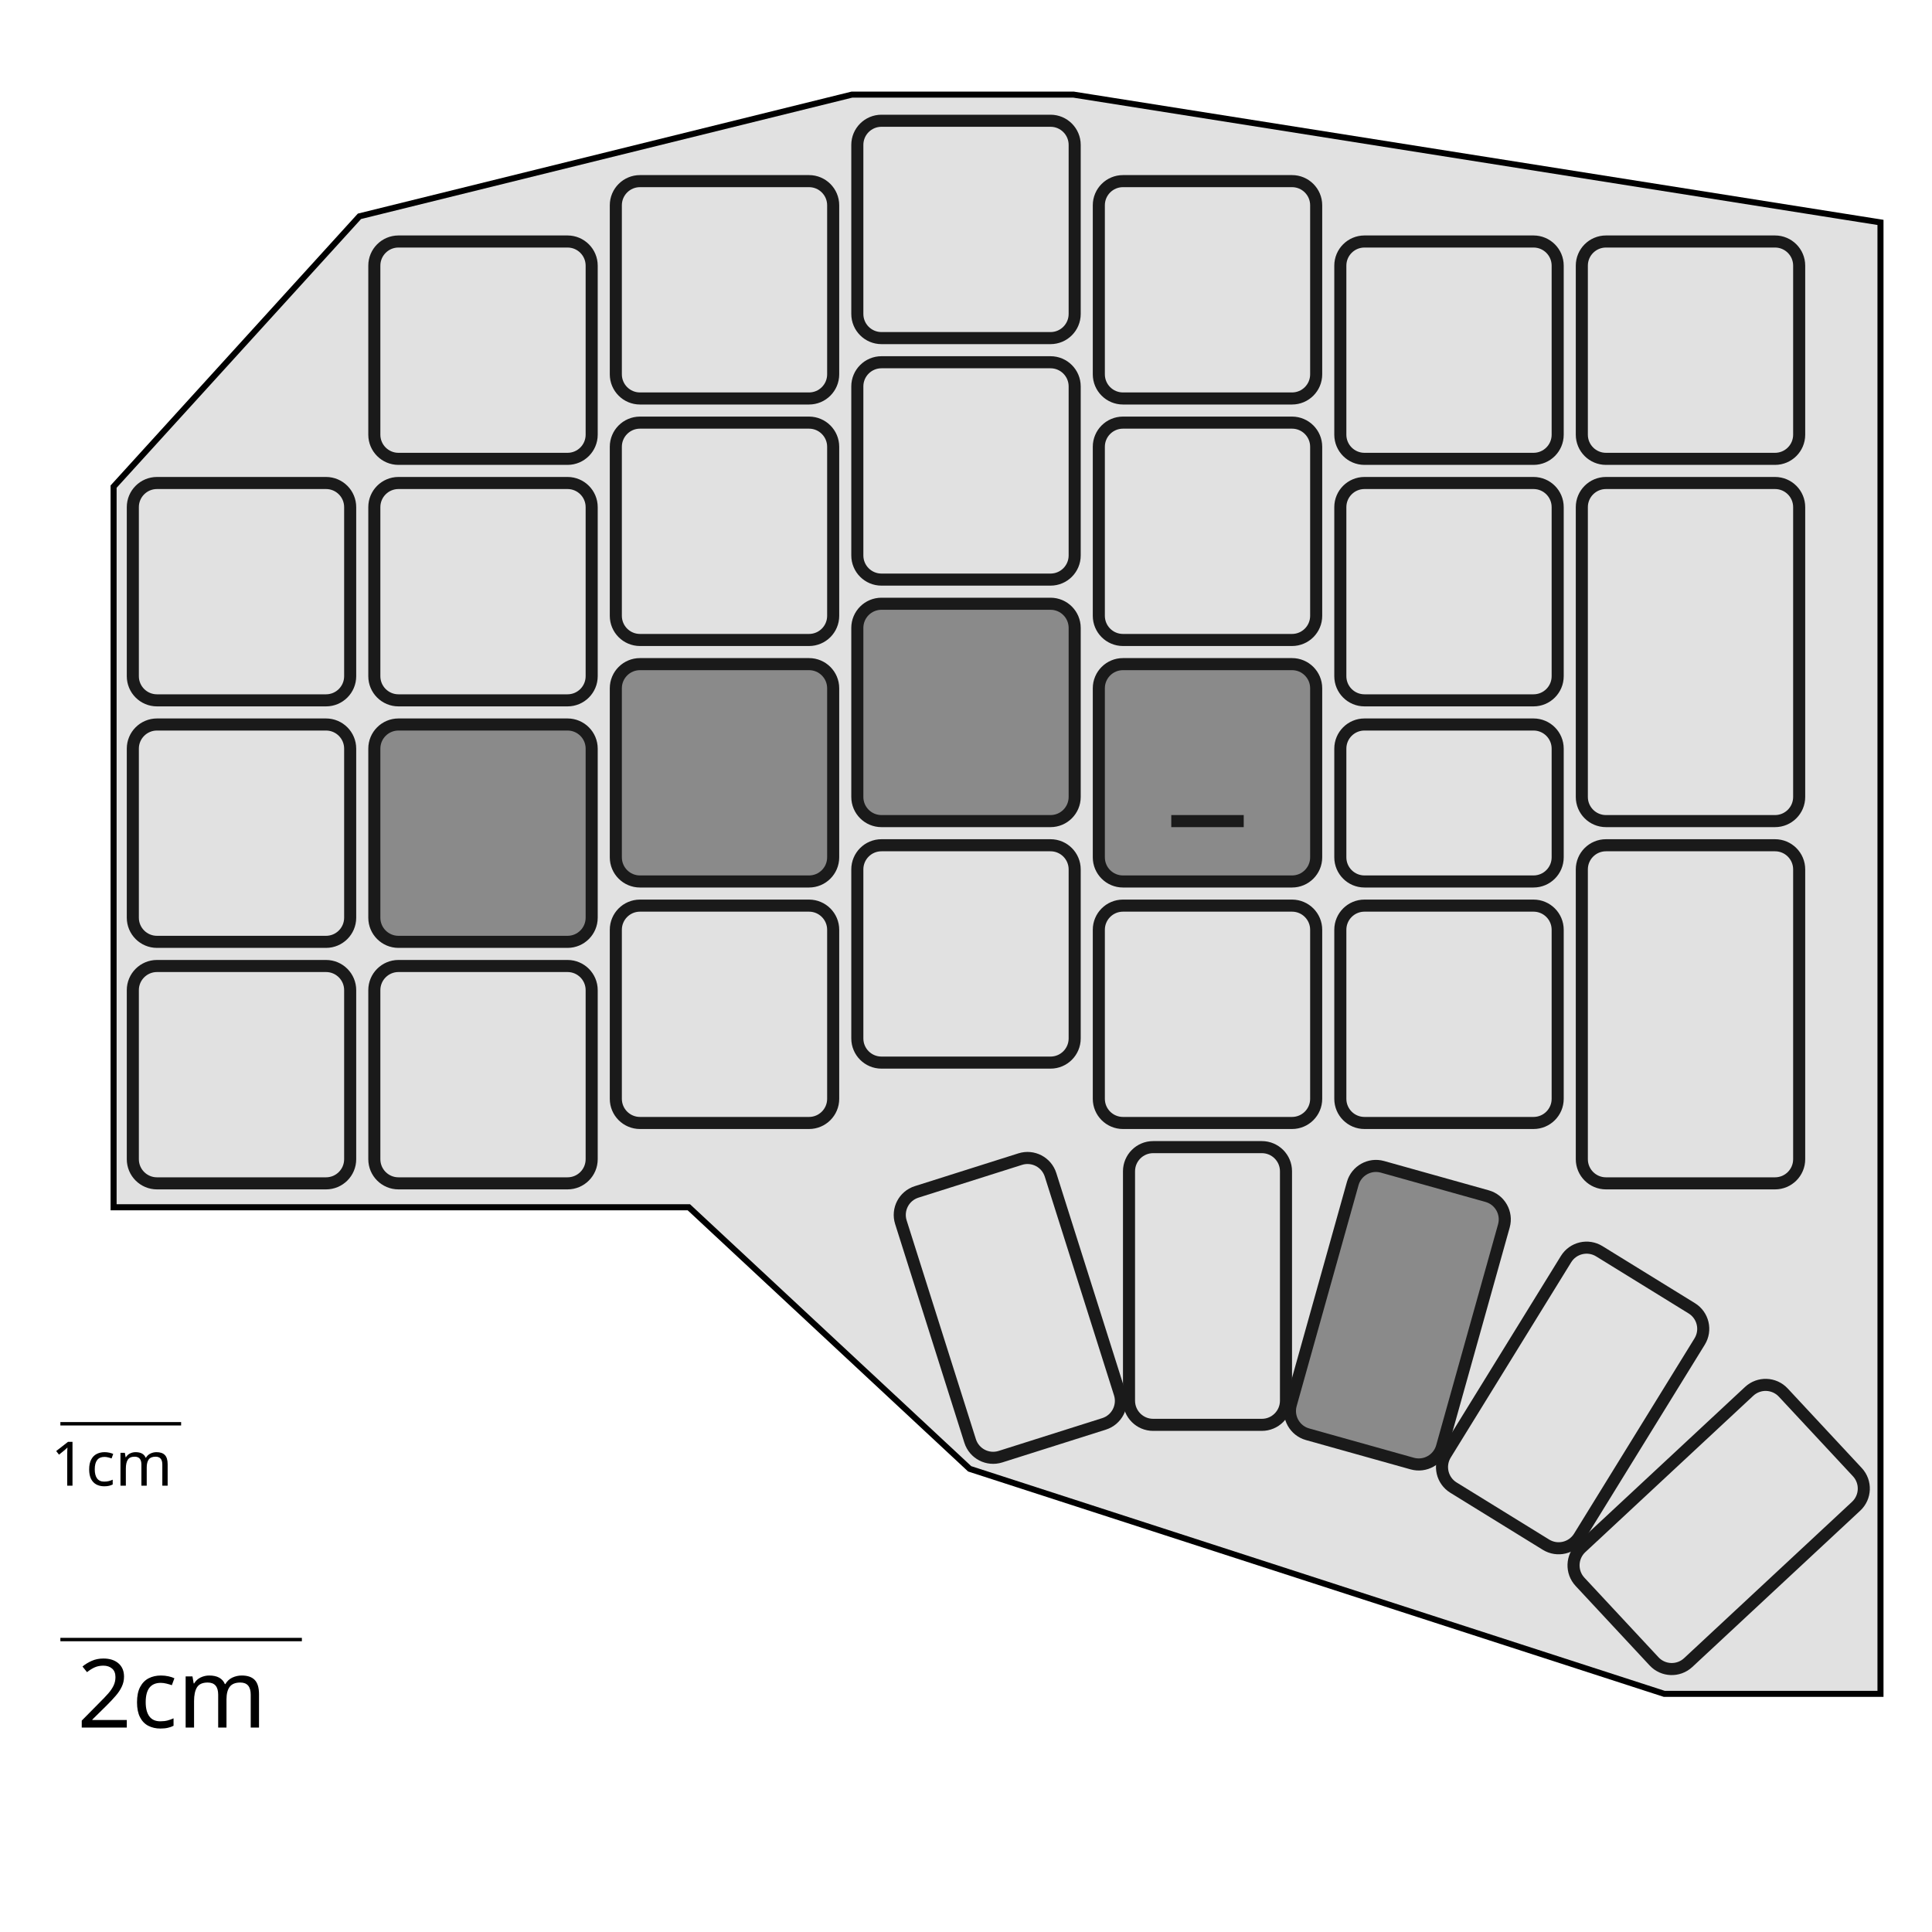
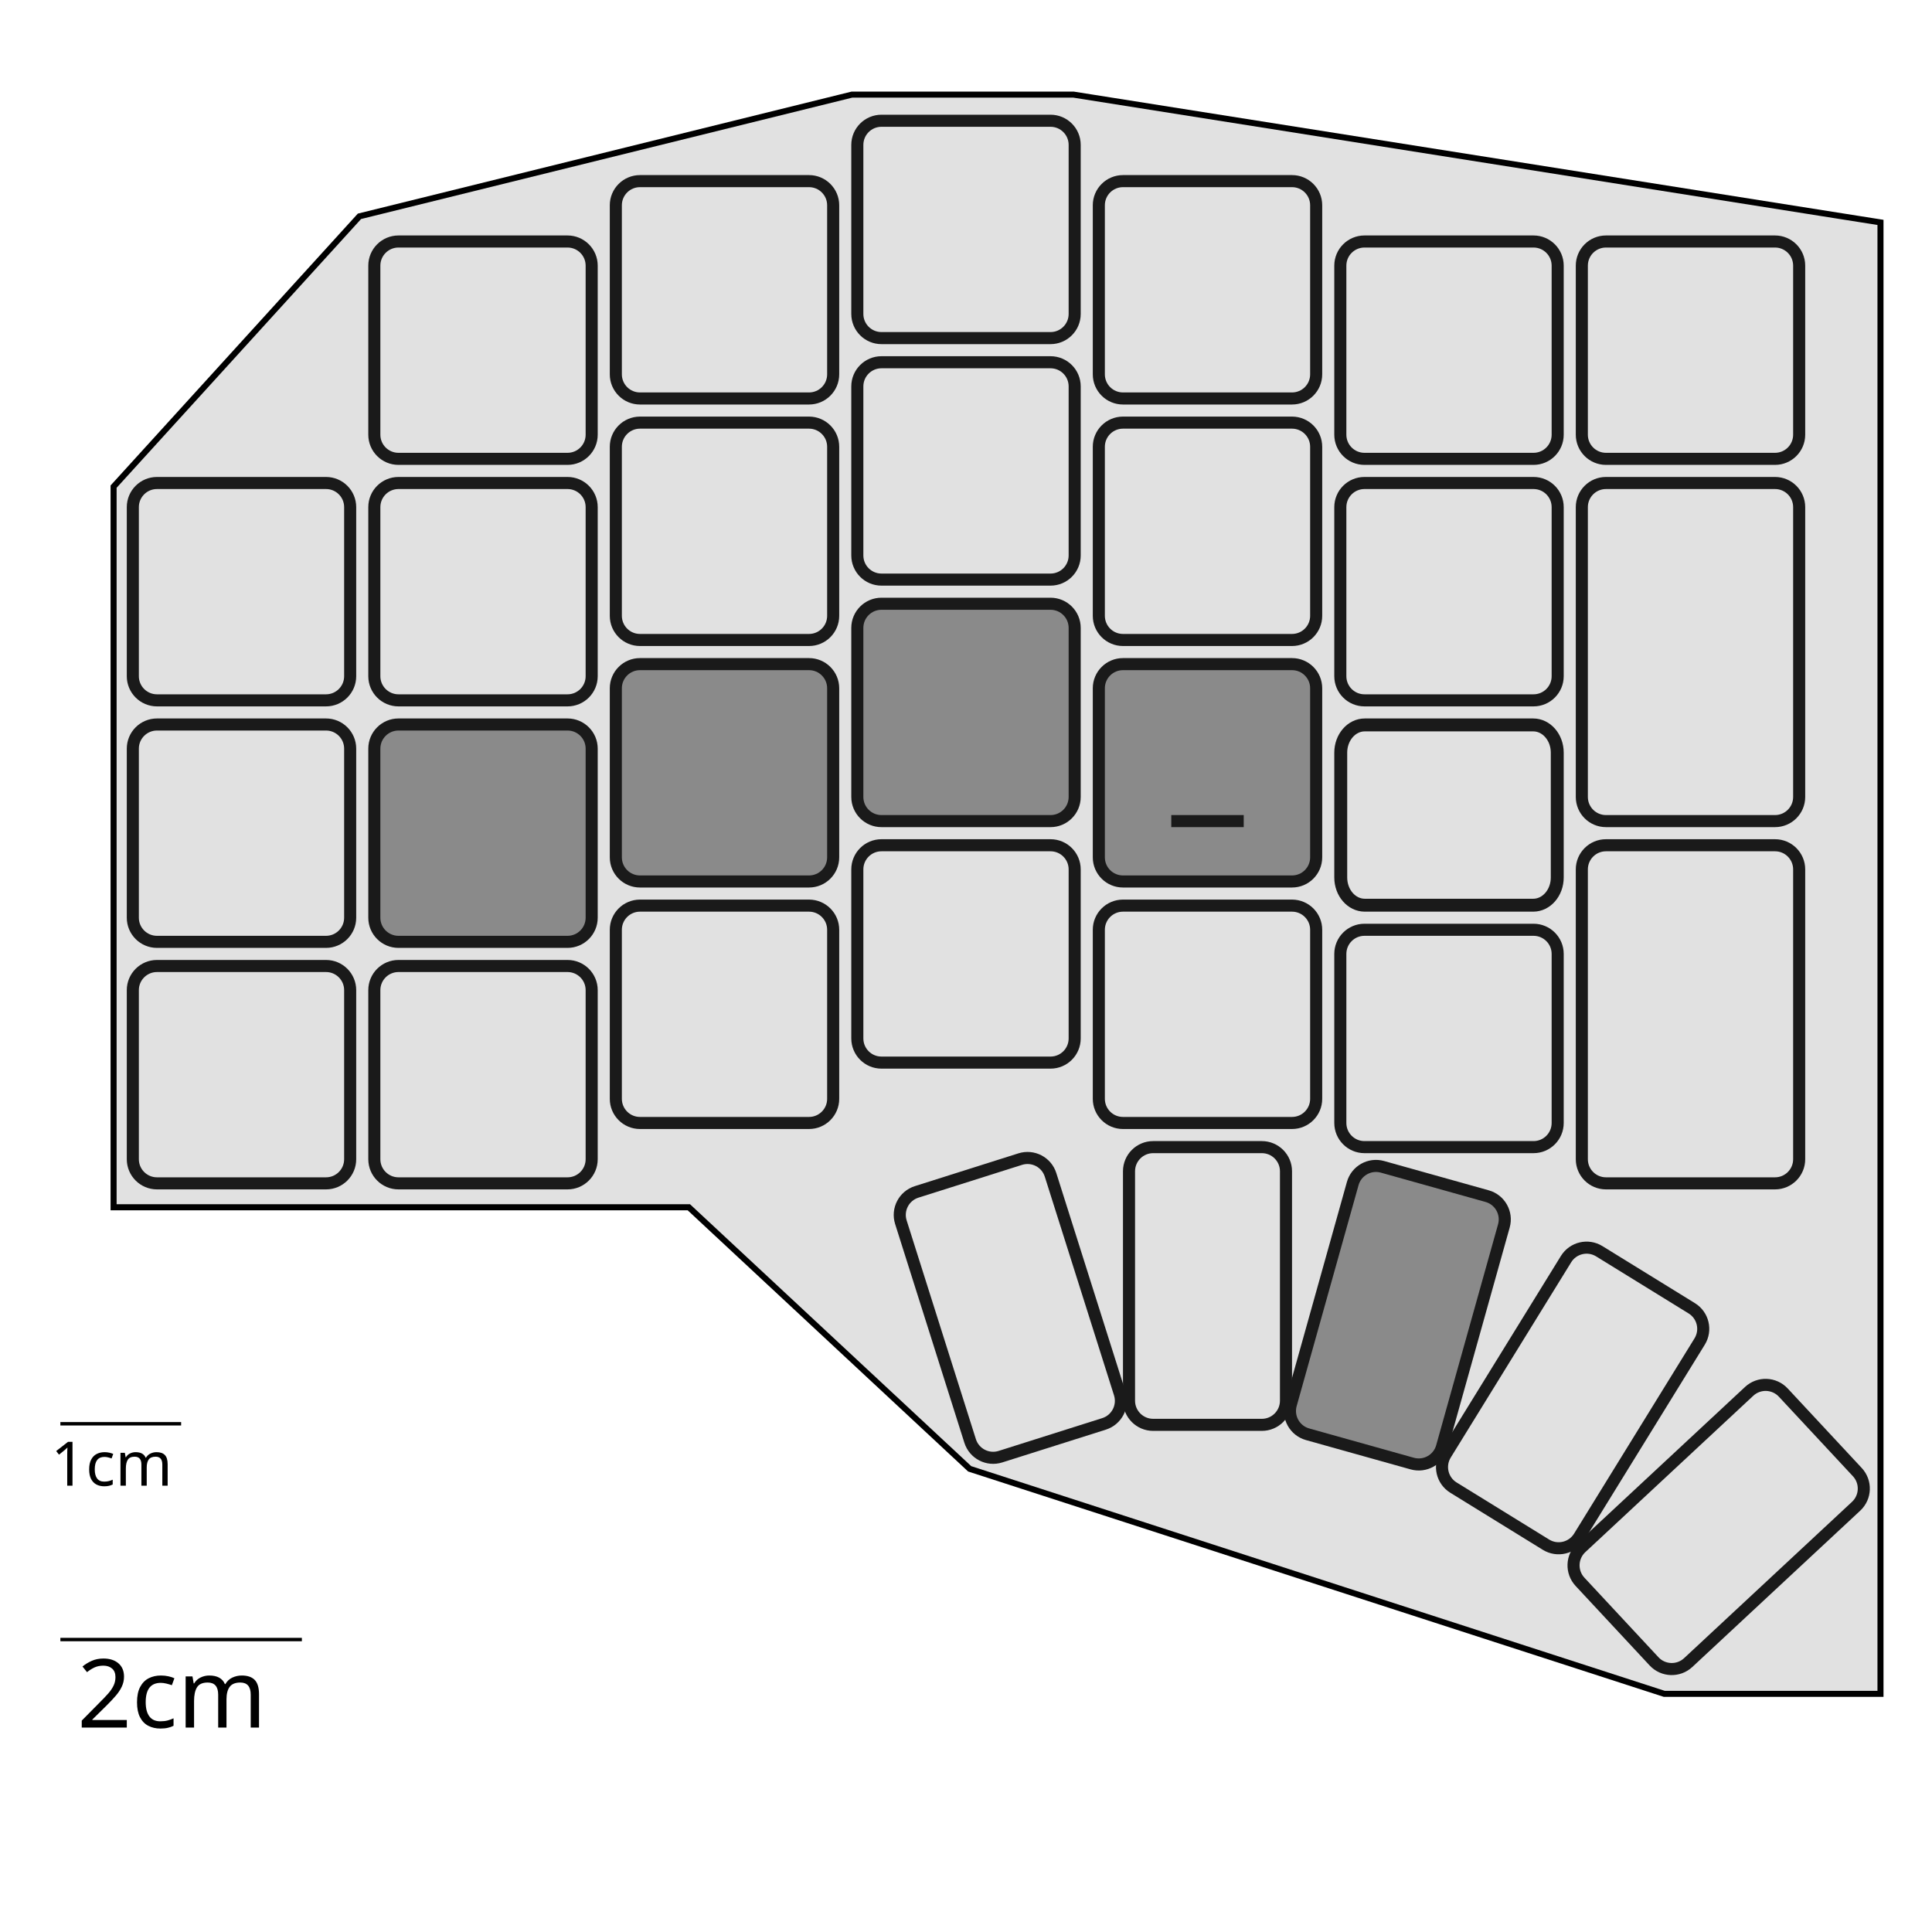
<svg xmlns="http://www.w3.org/2000/svg" width="566.929" height="566.929" id="svg2" version="1.1">
  <defs id="defs4" />
  <g id="layer4" style="display:inline">
    <path style="fill:#e1e1e1;fill-opacity:1;stroke:#000000;stroke-width:1.772;stroke-linecap:butt;stroke-linejoin:miter;stroke-miterlimit:4;stroke-opacity:1;stroke-dasharray:none" d="M 33.333,354.262 33.333,142.798 105.476,63.477 250,27.762 l 65,0 236.812,37.5 0,431.786 -63.439,0 -203.833,-66.036 -82.404,-76.75 z" id="path4309" />
  </g>
  <g id="layer5">
    <path style="fill:none;stroke:#000000;stroke-width:1px;stroke-linecap:butt;stroke-linejoin:miter;stroke-opacity:1" d="m 17.717,417.794 35.433,0 z" id="path4345" />
    <text xml:space="preserve" style="font-size:40px;font-style:normal;font-weight:normal;line-height:125%;letter-spacing:0px;word-spacing:0px;fill:#000000;fill-opacity:1;stroke:none;font-family:Sans" x="14.881" y="435.954" id="text4347">
      <tspan id="tspan4349" x="14.881" y="435.954" style="font-size:18px">1cm</tspan>
    </text>
    <path style="fill:none;stroke:#000000;stroke-width:1px;stroke-linecap:butt;stroke-linejoin:miter;stroke-opacity:1" d="m 17.717,481.112 70.866,0 z" id="path4351" />
    <text xml:space="preserve" style="font-size:28px;font-style:normal;font-weight:normal;line-height:125%;letter-spacing:0px;word-spacing:0px;fill:#000000;fill-opacity:1;stroke:none;font-family:Sans" x="22.646" y="506.947" id="text4353">
      <tspan id="tspan4355" x="22.646" y="506.947">2cm</tspan>
    </text>
  </g>
  <g id="layer1" transform="translate(0,-485.4331)" style="opacity:0.88;display:inline">
    <rect rx="7.087" ry="7.087" y="768.898" x="38.976" height="63.78" width="63.78" id="use3939" style="fill:none;fill-opacity:0.439;stroke:#000000;stroke-opacity:1;stroke-width:3.543;stroke-miterlimit:4;stroke-dasharray:none" />
    <rect style="fill:none;stroke:#000000;stroke-width:3.543;stroke-miterlimit:4;stroke-opacity:1;stroke-dasharray:none;fill-opacity:0.439" id="use3941" width="63.78" height="63.78" x="38.976" y="698.031" ry="7.087" rx="7.087" />
    <rect style="fill:none;stroke:#000000;stroke-width:3.543;stroke-miterlimit:4;stroke-opacity:1;stroke-dasharray:none;fill-opacity:0.439" id="use3943" width="63.78" height="63.78" x="38.976" y="627.165" ry="7.087" rx="7.087" />
    <rect style="fill:none;stroke:#000000;stroke-width:3.543;stroke-miterlimit:4;stroke-opacity:1;stroke-dasharray:none;fill-opacity:0.439" id="use3947" width="63.78" height="63.78" x="109.843" y="768.898" ry="7.087" rx="7.087" />
    <rect rx="7.087" ry="7.087" y="698.031" x="109.843" height="63.78" width="63.78" id="use3949" style="fill:#7f7f7f;stroke:#000000;stroke-width:3.543;stroke-miterlimit:4;stroke-opacity:1;stroke-dasharray:none;fill-opacity:1" />
    <rect style="fill:none;stroke:#000000;stroke-width:3.543;stroke-miterlimit:4;stroke-opacity:1;stroke-dasharray:none;fill-opacity:0.439" id="use3951" width="63.78" height="63.78" x="109.843" y="627.165" ry="7.087" rx="7.087" />
    <rect style="fill:none;stroke:#000000;stroke-width:3.543;stroke-miterlimit:4;stroke-opacity:1;stroke-dasharray:none;fill-opacity:0.439" id="use3953" width="63.78" height="63.78" x="180.709" y="538.583" ry="7.087" rx="7.087" />
    <rect style="fill:none;stroke:#000000;stroke-width:3.543;stroke-miterlimit:4;stroke-opacity:1;stroke-dasharray:none;fill-opacity:0.439" id="use3955" width="63.78" height="63.78" x="180.709" y="751.181" ry="7.087" rx="7.087" />
    <rect style="fill:#7f7f7f;stroke:#000000;stroke-width:3.543;stroke-miterlimit:4;stroke-opacity:1;stroke-dasharray:none;fill-opacity:1" id="use3957" width="63.78" height="63.78" x="180.709" y="680.315" ry="7.087" rx="7.087" />
    <rect style="fill:none;stroke:#000000;stroke-width:3.543;stroke-miterlimit:4;stroke-opacity:1;stroke-dasharray:none;fill-opacity:0.439" id="use3959" width="63.78" height="63.78" x="180.709" y="609.449" ry="7.087" rx="7.087" />
    <rect rx="7.087" ry="7.087" y="520.866" x="251.575" height="63.78" width="63.78" id="use3961" style="fill:none;stroke:#000000;stroke-width:3.543;stroke-miterlimit:4;stroke-opacity:1;stroke-dasharray:none;fill-opacity:0.439" />
    <rect style="fill:none;stroke:#000000;stroke-width:3.543;stroke-miterlimit:4;stroke-opacity:1;stroke-dasharray:none;fill-opacity:0.439" id="use3963" width="63.78" height="63.78" x="251.575" y="733.465" ry="7.087" rx="7.087" />
    <rect rx="7.087" ry="7.087" y="662.598" x="251.575" height="63.78" width="63.78" id="use3965" style="fill:#7f7f7f;stroke:#000000;stroke-width:3.543;stroke-miterlimit:4;stroke-opacity:1;stroke-dasharray:none;fill-opacity:1" />
    <rect style="fill:none;stroke:#000000;stroke-width:3.543;stroke-miterlimit:4;stroke-opacity:1;stroke-dasharray:none;fill-opacity:0.439" id="use3967" width="63.78" height="63.78" x="251.575" y="591.732" ry="7.087" rx="7.087" />
    <rect style="fill:none;stroke:#000000;stroke-width:3.543;stroke-miterlimit:4;stroke-opacity:1;stroke-dasharray:none;fill-opacity:0.439" id="use3969" width="63.78" height="63.78" x="322.441" y="538.583" ry="7.087" rx="7.087" />
    <rect style="fill:none;stroke:#000000;stroke-width:3.543;stroke-miterlimit:4;stroke-opacity:1;stroke-dasharray:none;fill-opacity:0.439" id="use3971" width="63.78" height="63.78" x="322.441" y="751.181" ry="7.087" rx="7.087" />
    <rect style="fill:#7f7f7f;stroke:#000000;stroke-width:3.543;stroke-miterlimit:4;stroke-opacity:1;stroke-dasharray:none;fill-opacity:1" id="use3973" width="63.78" height="63.78" x="322.441" y="680.315" ry="7.087" rx="7.087" />
    <rect style="fill:none;stroke:#000000;stroke-width:3.543;stroke-miterlimit:4;stroke-opacity:1;stroke-dasharray:none;fill-opacity:0.439" id="use3975" width="63.78" height="63.78" x="322.441" y="609.449" ry="7.087" rx="7.087" />
    <rect rx="7.087" ry="7.087" y="556.299" x="393.307" height="63.78" width="63.78" id="use3977" style="fill:none;stroke:#000000;stroke-width:3.543;stroke-miterlimit:4;stroke-opacity:1;stroke-dasharray:none;fill-opacity:0.439" />
-     <rect style="fill:none;stroke:#000000;stroke-width:3.543;stroke-miterlimit:4;stroke-opacity:1;stroke-dasharray:none;fill-opacity:0.439" id="use3979" width="63.78" height="63.78" x="393.307" y="751.181" ry="7.087" rx="7.087" />
+     <rect style="fill:none;stroke:#000000;stroke-width:3.543;stroke-miterlimit:4;stroke-opacity:1;stroke-dasharray:none" id="use3979" width="63.78" height="63.78" x="393.307" y="758.268" ry="7.087" rx="7.087" />
    <rect style="fill:none;stroke:#000000;stroke-width:3.543;stroke-miterlimit:4;stroke-opacity:1;stroke-dasharray:none;fill-opacity:0.439" id="use3983" width="63.78" height="63.78" x="393.307" y="627.165" ry="7.087" rx="7.087" />
    <rect style="fill:none;stroke:#000000;stroke-width:3.543;stroke-miterlimit:4;stroke-opacity:1;stroke-dasharray:none;fill-opacity:0.439" id="use3989" width="63.78" height="63.78" x="109.843" y="556.299" ry="7.087" rx="7.087" />
    <rect style="fill:none;stroke:#000000;stroke-width:3.543;stroke-miterlimit:4;stroke-opacity:1;stroke-dasharray:none;fill-opacity:0.439" id="use4035" width="63.78" height="63.78" x="464.173" y="556.299" ry="7.087" rx="7.087" />
    <rect style="fill:none;fill-opacity:0.439;stroke:#000000;stroke-opacity:1;stroke-width:3.543;stroke-miterlimit:4;stroke-dasharray:none" id="rect4282" width="63.78" height="99.213" x="464.173" y="627.165" ry="7.087" rx="7.087" />
    <rect rx="7.087" ry="7.087" y="733.465" x="464.173" height="99.213" width="63.78" id="use4284" style="fill:none;stroke:#000000;stroke-width:3.543;stroke-miterlimit:4;stroke-opacity:1;stroke-dasharray:none;fill-opacity:0.439" />
    <path style="fill:none;stroke:#000000;stroke-width:3.543;stroke-linecap:butt;stroke-linejoin:miter;stroke-opacity:1;stroke-miterlimit:4;stroke-dasharray:none;fill-opacity:0.439" d="m 343.701,240.945 21.26,0 z" id="path4311" transform="translate(0,485.4331)" />
-     <rect rx="7.087" ry="7.087" y="698.031" x="393.307" height="46.063" width="63.78" id="rect3981" style="fill:none;fill-opacity:0.439;stroke:#000000;stroke-opacity:1;stroke-width:3.543;stroke-miterlimit:4;stroke-dasharray:none" />
+     <rect rx="7.059" ry="8.139" y="698.155" x="393.43" height="52.903" width="63.533" id="rect3981" style="fill:none;stroke:#000000;stroke-width:3.79;stroke-miterlimit:4;stroke-opacity:1;stroke-dasharray:none" />
    <rect rx="7.087" ry="7.087" y="822.047" x="331.299" height="81.496" width="46.063" id="rect3808" style="fill:none;fill-opacity:0.439;stroke:#000000;stroke-opacity:1;stroke-width:3.543;stroke-miterlimit:4;stroke-dasharray:none" />
    <rect style="fill:none;fill-opacity:0.439;stroke:#000000;stroke-opacity:1;stroke-width:3.543;stroke-miterlimit:4;stroke-dasharray:none" id="rect3810" width="46.063" height="81.496" x="-2.7" y="877.42" ry="7.087" rx="7.087" transform="matrix(0.9533757,-0.301786,0.301786,0.9533757,0,0)" />
    <rect style="fill:#7f7f7f;fill-opacity:1;stroke:#000000;stroke-opacity:1;stroke-width:3.543;stroke-miterlimit:4;stroke-dasharray:none" id="rect3812" width="46.063" height="81.496" x="606.825" y="687.742" ry="7.087" rx="7.087" transform="matrix(0.9629449,0.2696984,-0.2696984,0.9629449,0,0)" />
    <rect transform="matrix(0.8511123,0.5249837,-0.5249837,0.8511123,0,0)" rx="7.087" ry="7.087" y="479.287" x="839.937" height="81.496" width="46.063" id="rect3814" style="fill:none;fill-opacity:0.439;stroke:#000000;stroke-opacity:1;stroke-width:3.543;stroke-miterlimit:4;stroke-dasharray:none" />
    <rect style="fill:none;fill-opacity:0.439;stroke:#000000;stroke-opacity:1;stroke-width:3.543;stroke-miterlimit:4;stroke-dasharray:none" id="rect3816" width="46.063" height="81.496" x="1003.869" y="226.208" ry="7.087" rx="7.087" transform="matrix(0.6813911,0.7319195,-0.7319195,0.6813911,0,0)" />
  </g>
</svg>
